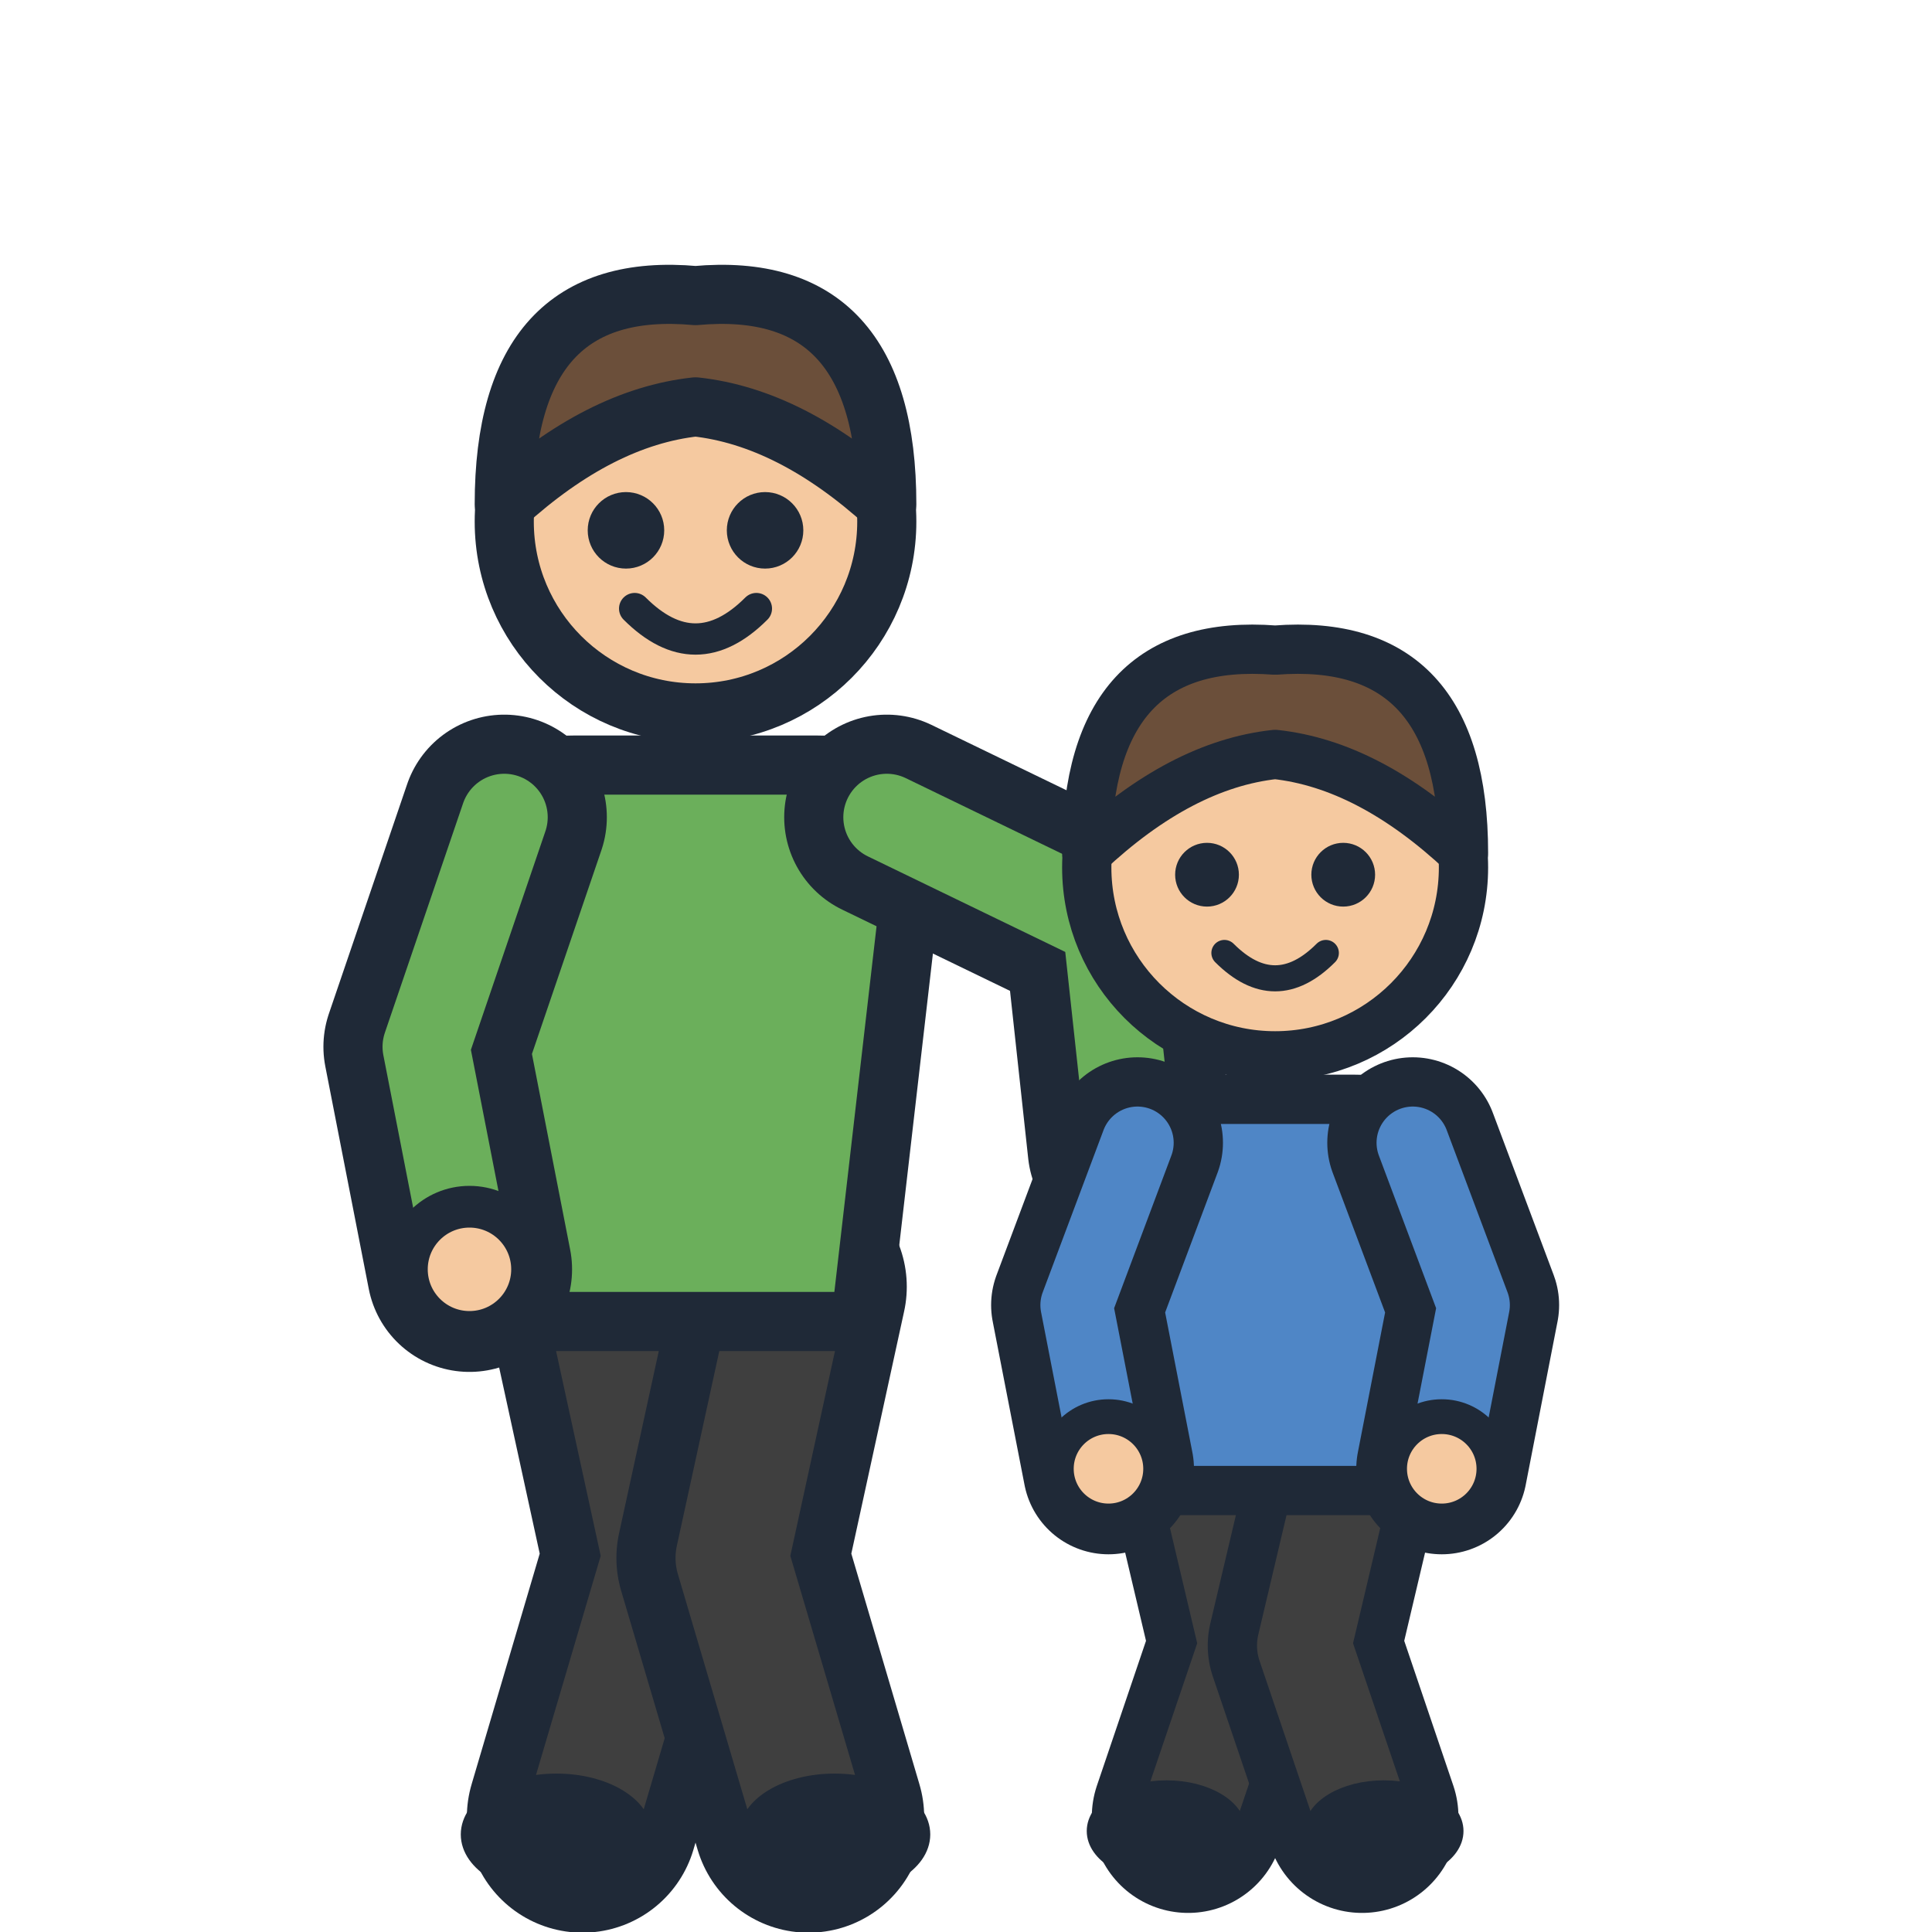
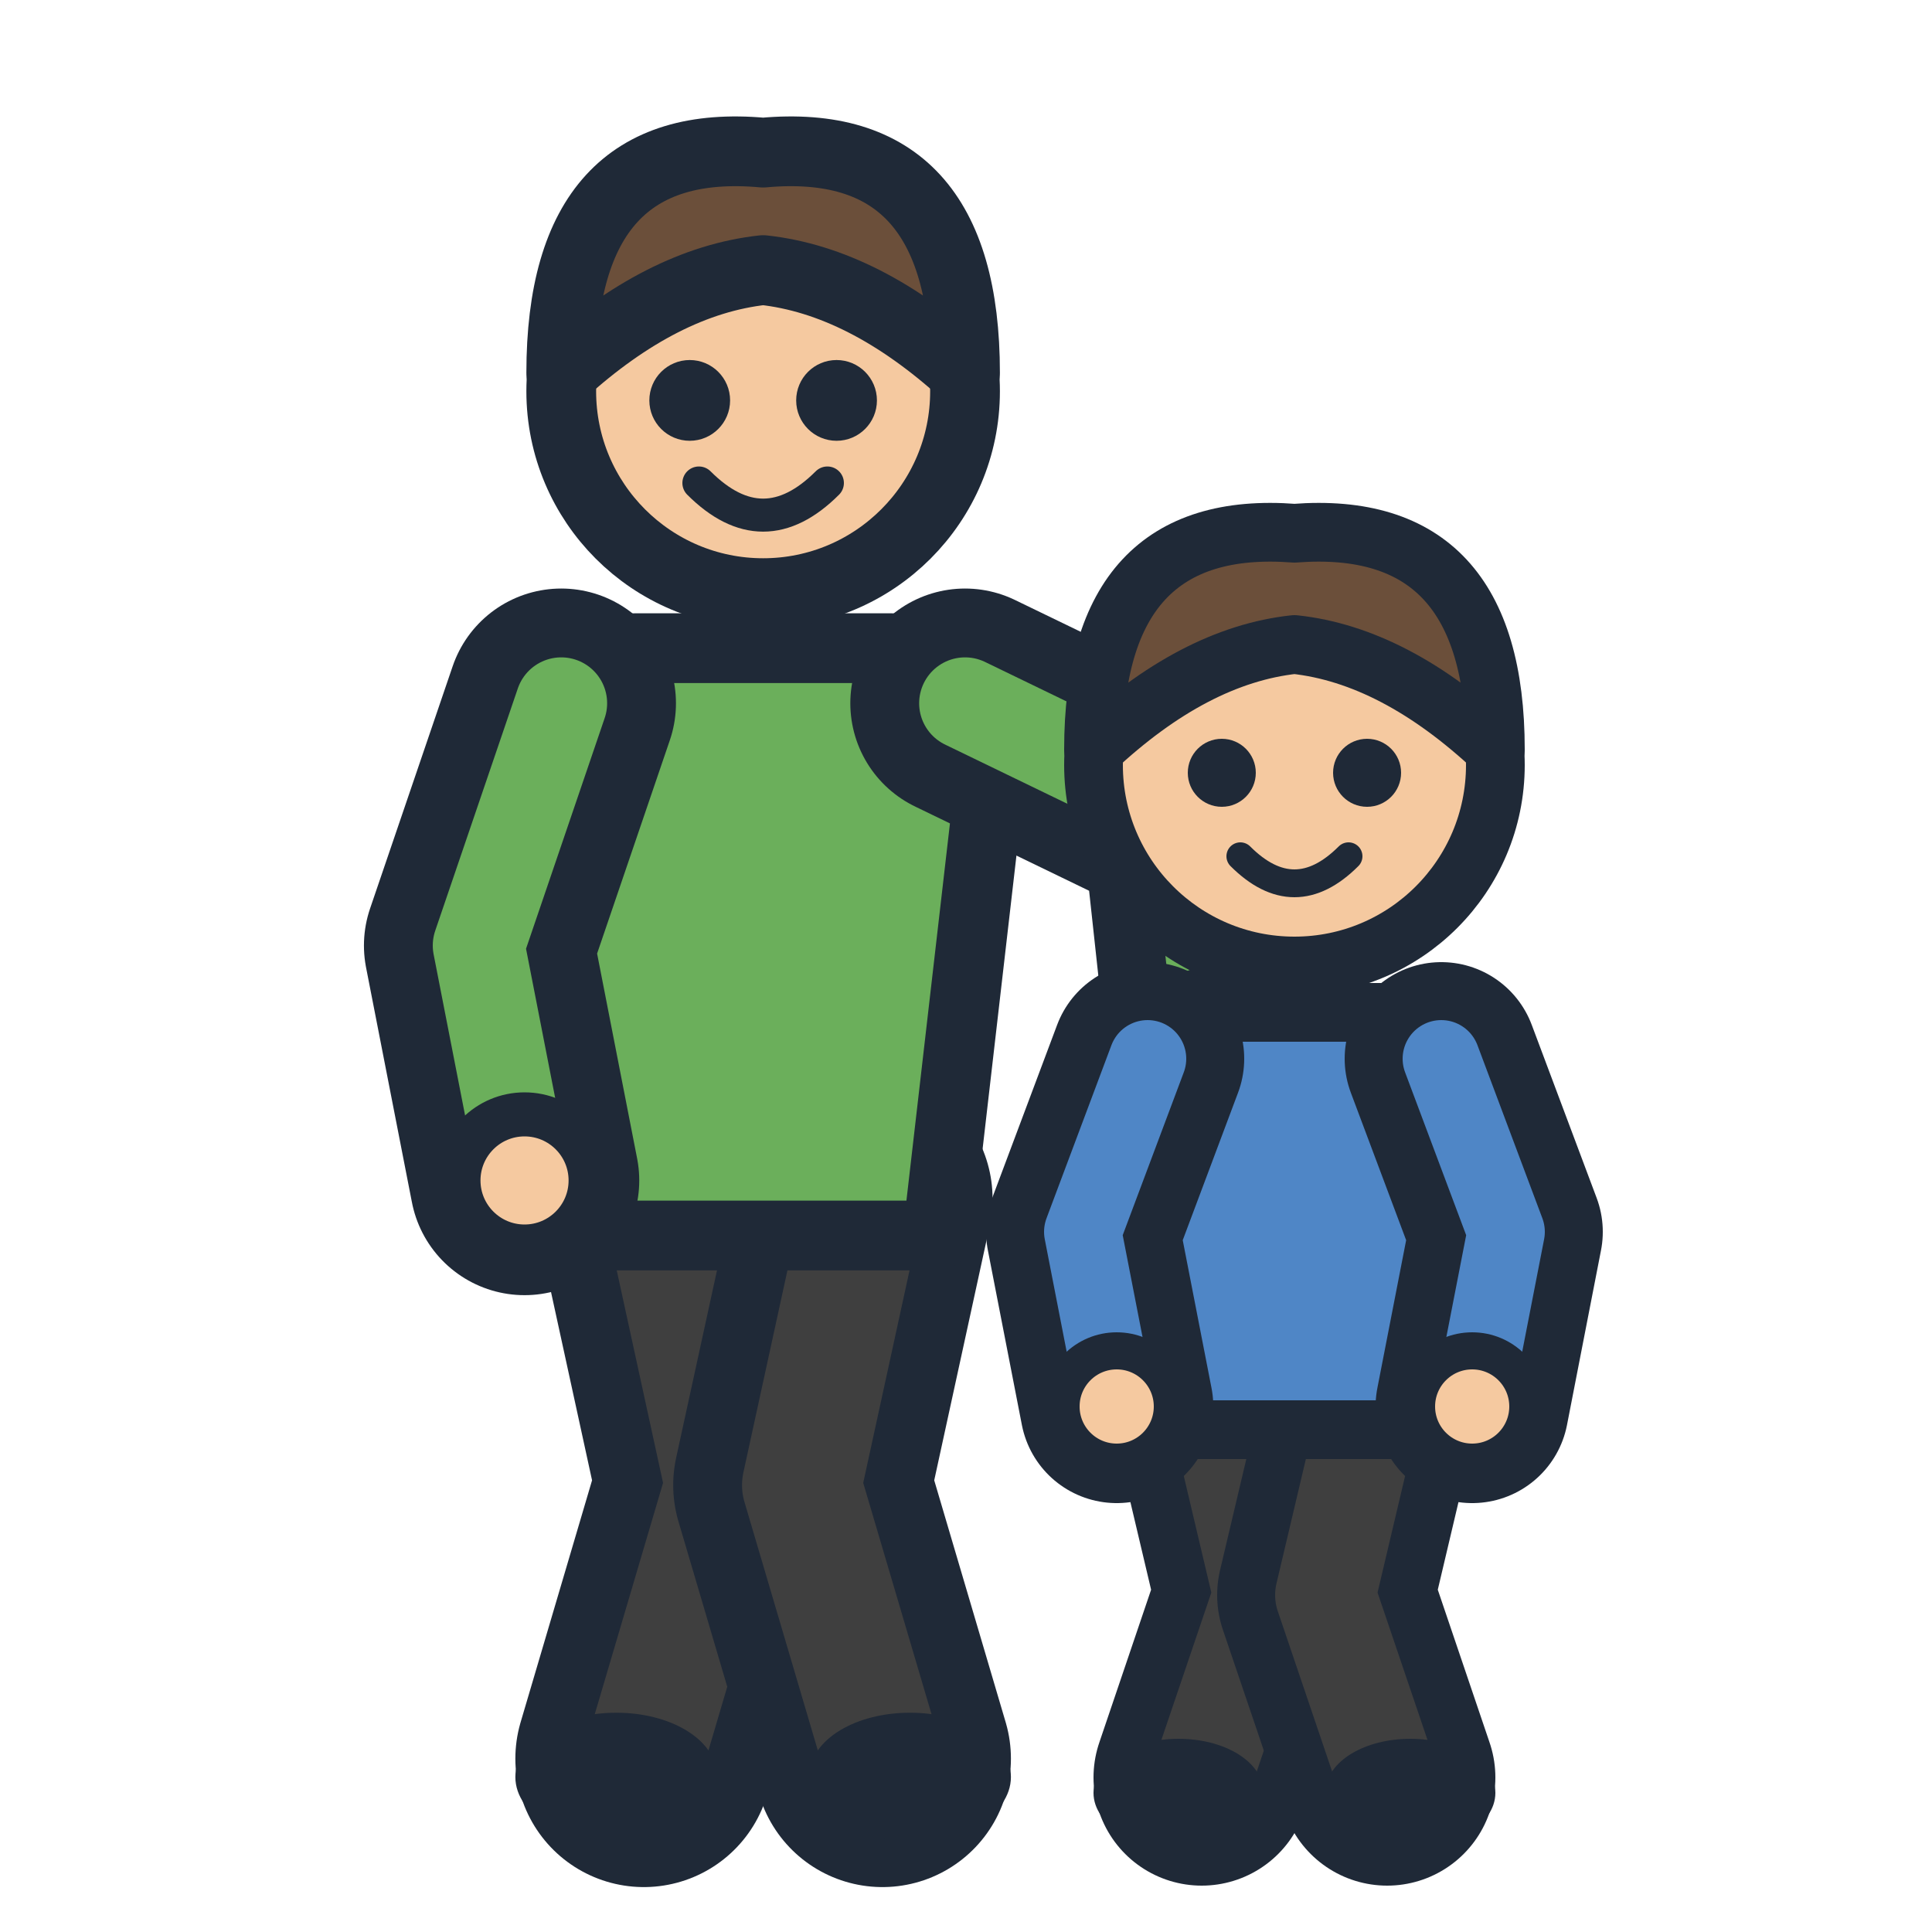
<svg xmlns="http://www.w3.org/2000/svg" viewBox="0 0 100 100">
-   <g transform="translate(-9 13.5) scale(0.9)">
-     <path d="M44.5 59 L47.9 74.6 L43.5 89.5" fill="none" stroke="#1F2937" stroke-width="13.3" stroke-linecap="round" stroke-linejoin="round" />
+   <g transform="translate(-8 6) scale(0.95)">
+     <path d="M44.5 59 L47.9 74.6 L43.5 89.5" fill="none" stroke="#1F2937" stroke-width="14" stroke-linecap="round" stroke-linejoin="round" />
    <path d="M44.5 59 L47.9 74.6 L43.5 89.5" fill="none" stroke="#3F3F3F" stroke-width="6.5" stroke-linecap="round" stroke-linejoin="round" />
-     <path d="M55.5 59 L52.1 74.6 L56.5 89.5" fill="none" stroke="#1F2937" stroke-width="13.3" stroke-linecap="round" stroke-linejoin="round" />
+     <path d="M55.5 59 L52.1 74.6 L56.5 89.5" fill="none" stroke="#1F2937" stroke-width="14" stroke-linecap="round" stroke-linejoin="round" />
    <path d="M55.5 59 L52.1 74.6 L56.5 89.5" fill="none" stroke="#3F3F3F" stroke-width="6.5" stroke-linecap="round" stroke-linejoin="round" />
    <ellipse cx="42" cy="90.5" rx="5" ry="3" fill="#1F2937" stroke="#1F2937" stroke-width="1" />
    <ellipse cx="58" cy="90.5" rx="5" ry="3" fill="#1F2937" stroke="#1F2937" stroke-width="1" />
-     <path d="M37.5 35 Q37.5 29 43 29 H57 Q62.5 29 62.5 35 L59.5 61 H40.5 Z" fill="#6BAF5B" stroke="#1F2937" stroke-width="3.4" stroke-linejoin="round" />
-     <circle cx="50" cy="15" r="11" fill="#F5C9A0" stroke="#1F2937" stroke-width="3.4" />
-     <path d="M39 14 Q39 1 50 2 Q61 1 61 14 Q55.5 9 50 8.4 Q44.5 9 39 14 Z" fill="#6B4F3A" stroke="#1F2937" stroke-width="3.4" stroke-linejoin="round" />
+     <path d="M37.5 35 Q37.5 29 43 29 H57 Q62.5 29 62.5 35 L59.5 61 H40.5 Z" fill="#6BAF5B" stroke="#1F2937" stroke-width="3.8" stroke-linejoin="round" />
+     <circle cx="50" cy="15" r="11" fill="#F5C9A0" stroke="#1F2937" stroke-width="3.8" />
+     <path d="M39 14 Q39 1 50 2 Q61 1 61 14 Q55.5 9 50 8.4 Q44.5 9 39 14 Z" fill="#6B4F3A" stroke="#1F2937" stroke-width="3.8" stroke-linejoin="round" />
    <circle cx="46" cy="15.5" r="1.7" fill="#1F2937" stroke="#1F2937" stroke-width="1" />
    <circle cx="54" cy="15.5" r="1.7" fill="#1F2937" stroke="#1F2937" stroke-width="1" />
    <path d="M46.5 20 Q50 23.5 53.5 20" fill="none" stroke="#1F2937" stroke-width="1.8" stroke-linecap="round" />
-     <path d="M39 32 L34.5 45.2 L37 58" fill="none" stroke="#1F2937" stroke-width="11.8" stroke-linecap="round" stroke-linejoin="round" />
+     <path d="M39 32 L34.5 45.2 L37 58" fill="none" stroke="#1F2937" stroke-width="12.5" stroke-linecap="round" stroke-linejoin="round" />
    <path d="M39 32 L34.5 45.2 L37 58" fill="none" stroke="#6BAF5B" stroke-width="5" stroke-linecap="round" stroke-linejoin="round" />
-     <path d="M61 32 L73.6 38.1 L75 51" fill="none" stroke="#1F2937" stroke-width="11.8" stroke-linecap="round" stroke-linejoin="round" />
+     <path d="M61 32 L73.6 38.1 L75 51" fill="none" stroke="#1F2937" stroke-width="12.5" stroke-linecap="round" stroke-linejoin="round" />
    <path d="M61 32 L73.6 38.1 L75 51" fill="none" stroke="#6BAF5B" stroke-width="5" stroke-linecap="round" stroke-linejoin="round" />
    <circle cx="37" cy="58" r="3.6" fill="#F5C9A0" stroke="#1F2937" stroke-width="2.4" />
    <circle cx="75" cy="51" r="3.6" fill="#F5C9A0" stroke="#1F2937" stroke-width="2.4" />
  </g>
-   <g transform="translate(28.5 28.4) scale(0.75)">
-     <path d="M45 63 L48 75.7 L44 87.5" fill="none" stroke="#1F2937" stroke-width="13.3" stroke-linecap="round" stroke-linejoin="round" />
+   <g transform="translate(27 22) scale(0.8)">
+     <path d="M45 63 L48 75.7 L44 87.5" fill="none" stroke="#1F2937" stroke-width="14" stroke-linecap="round" stroke-linejoin="round" />
    <path d="M45 63 L48 75.7 L44 87.5" fill="none" stroke="#3F3F3F" stroke-width="6.5" stroke-linecap="round" stroke-linejoin="round" />
-     <path d="M55 63 L52 75.7 L56 87.5" fill="none" stroke="#1F2937" stroke-width="13.3" stroke-linecap="round" stroke-linejoin="round" />
+     <path d="M55 63 L52 75.7 L56 87.5" fill="none" stroke="#1F2937" stroke-width="14" stroke-linecap="round" stroke-linejoin="round" />
    <path d="M55 63 L52 75.7 L56 87.5" fill="none" stroke="#3F3F3F" stroke-width="6.5" stroke-linecap="round" stroke-linejoin="round" />
    <ellipse cx="42.5" cy="88.5" rx="5" ry="3" fill="#1F2937" stroke="#1F2937" stroke-width="1" />
    <ellipse cx="57.5" cy="88.5" rx="5" ry="3" fill="#1F2937" stroke="#1F2937" stroke-width="1" />
-     <path d="M39 44 Q39 38 44.5 38 H55.5 Q61 38 61 44 L59 65 H41 Z" fill="#4F86C6" stroke="#1F2937" stroke-width="3.4" stroke-linejoin="round" />
-     <circle cx="50" cy="22" r="13" fill="#F5C9A0" stroke="#1F2937" stroke-width="3.4" />
-     <path d="M37 21 Q37 6 50 7 Q63 6 63 21 Q56.5 14.9 50 14.2 Q43.5 14.9 37 21 Z" fill="#6B4F3A" stroke="#1F2937" stroke-width="3.4" stroke-linejoin="round" />
+     <path d="M39 44 Q39 38 44.5 38 H55.5 Q61 38 61 44 L59 65 H41 Z" fill="#4F86C6" stroke="#1F2937" stroke-width="3.8" stroke-linejoin="round" />
+     <circle cx="50" cy="22" r="13" fill="#F5C9A0" stroke="#1F2937" stroke-width="3.8" />
+     <path d="M37 21 Q37 6 50 7 Q63 6 63 21 Q56.5 14.9 50 14.2 Q43.5 14.9 37 21 Z" fill="#6B4F3A" stroke="#1F2937" stroke-width="3.8" stroke-linejoin="round" />
    <circle cx="45.3" cy="22.5" r="1.7" fill="#1F2937" stroke="#1F2937" stroke-width="1" />
    <circle cx="54.7" cy="22.5" r="1.7" fill="#1F2937" stroke="#1F2937" stroke-width="1" />
    <path d="M46.5 27.9 Q50 31.4 53.5 27.9" fill="none" stroke="#1F2937" stroke-width="1.8" stroke-linecap="round" />
-     <path d="M40.5 41 L36.3 52.2 L38.5 63.5" fill="none" stroke="#1F2937" stroke-width="11.8" stroke-linecap="round" stroke-linejoin="round" />
+     <path d="M40.5 41 L36.3 52.2 L38.5 63.5" fill="none" stroke="#1F2937" stroke-width="12.5" stroke-linecap="round" stroke-linejoin="round" />
    <path d="M40.5 41 L36.3 52.2 L38.5 63.5" fill="none" stroke="#4F86C6" stroke-width="5" stroke-linecap="round" stroke-linejoin="round" />
-     <path d="M59.5 41 L63.7 52.2 L61.5 63.5" fill="none" stroke="#1F2937" stroke-width="11.8" stroke-linecap="round" stroke-linejoin="round" />
+     <path d="M59.5 41 L63.7 52.2 L61.5 63.5" fill="none" stroke="#1F2937" stroke-width="12.5" stroke-linecap="round" stroke-linejoin="round" />
    <path d="M59.5 41 L63.7 52.2 L61.5 63.5" fill="none" stroke="#4F86C6" stroke-width="5" stroke-linecap="round" stroke-linejoin="round" />
    <circle cx="38.5" cy="63.5" r="3.6" fill="#F5C9A0" stroke="#1F2937" stroke-width="2.4" />
    <circle cx="61.5" cy="63.5" r="3.6" fill="#F5C9A0" stroke="#1F2937" stroke-width="2.4" />
  </g>
</svg>
